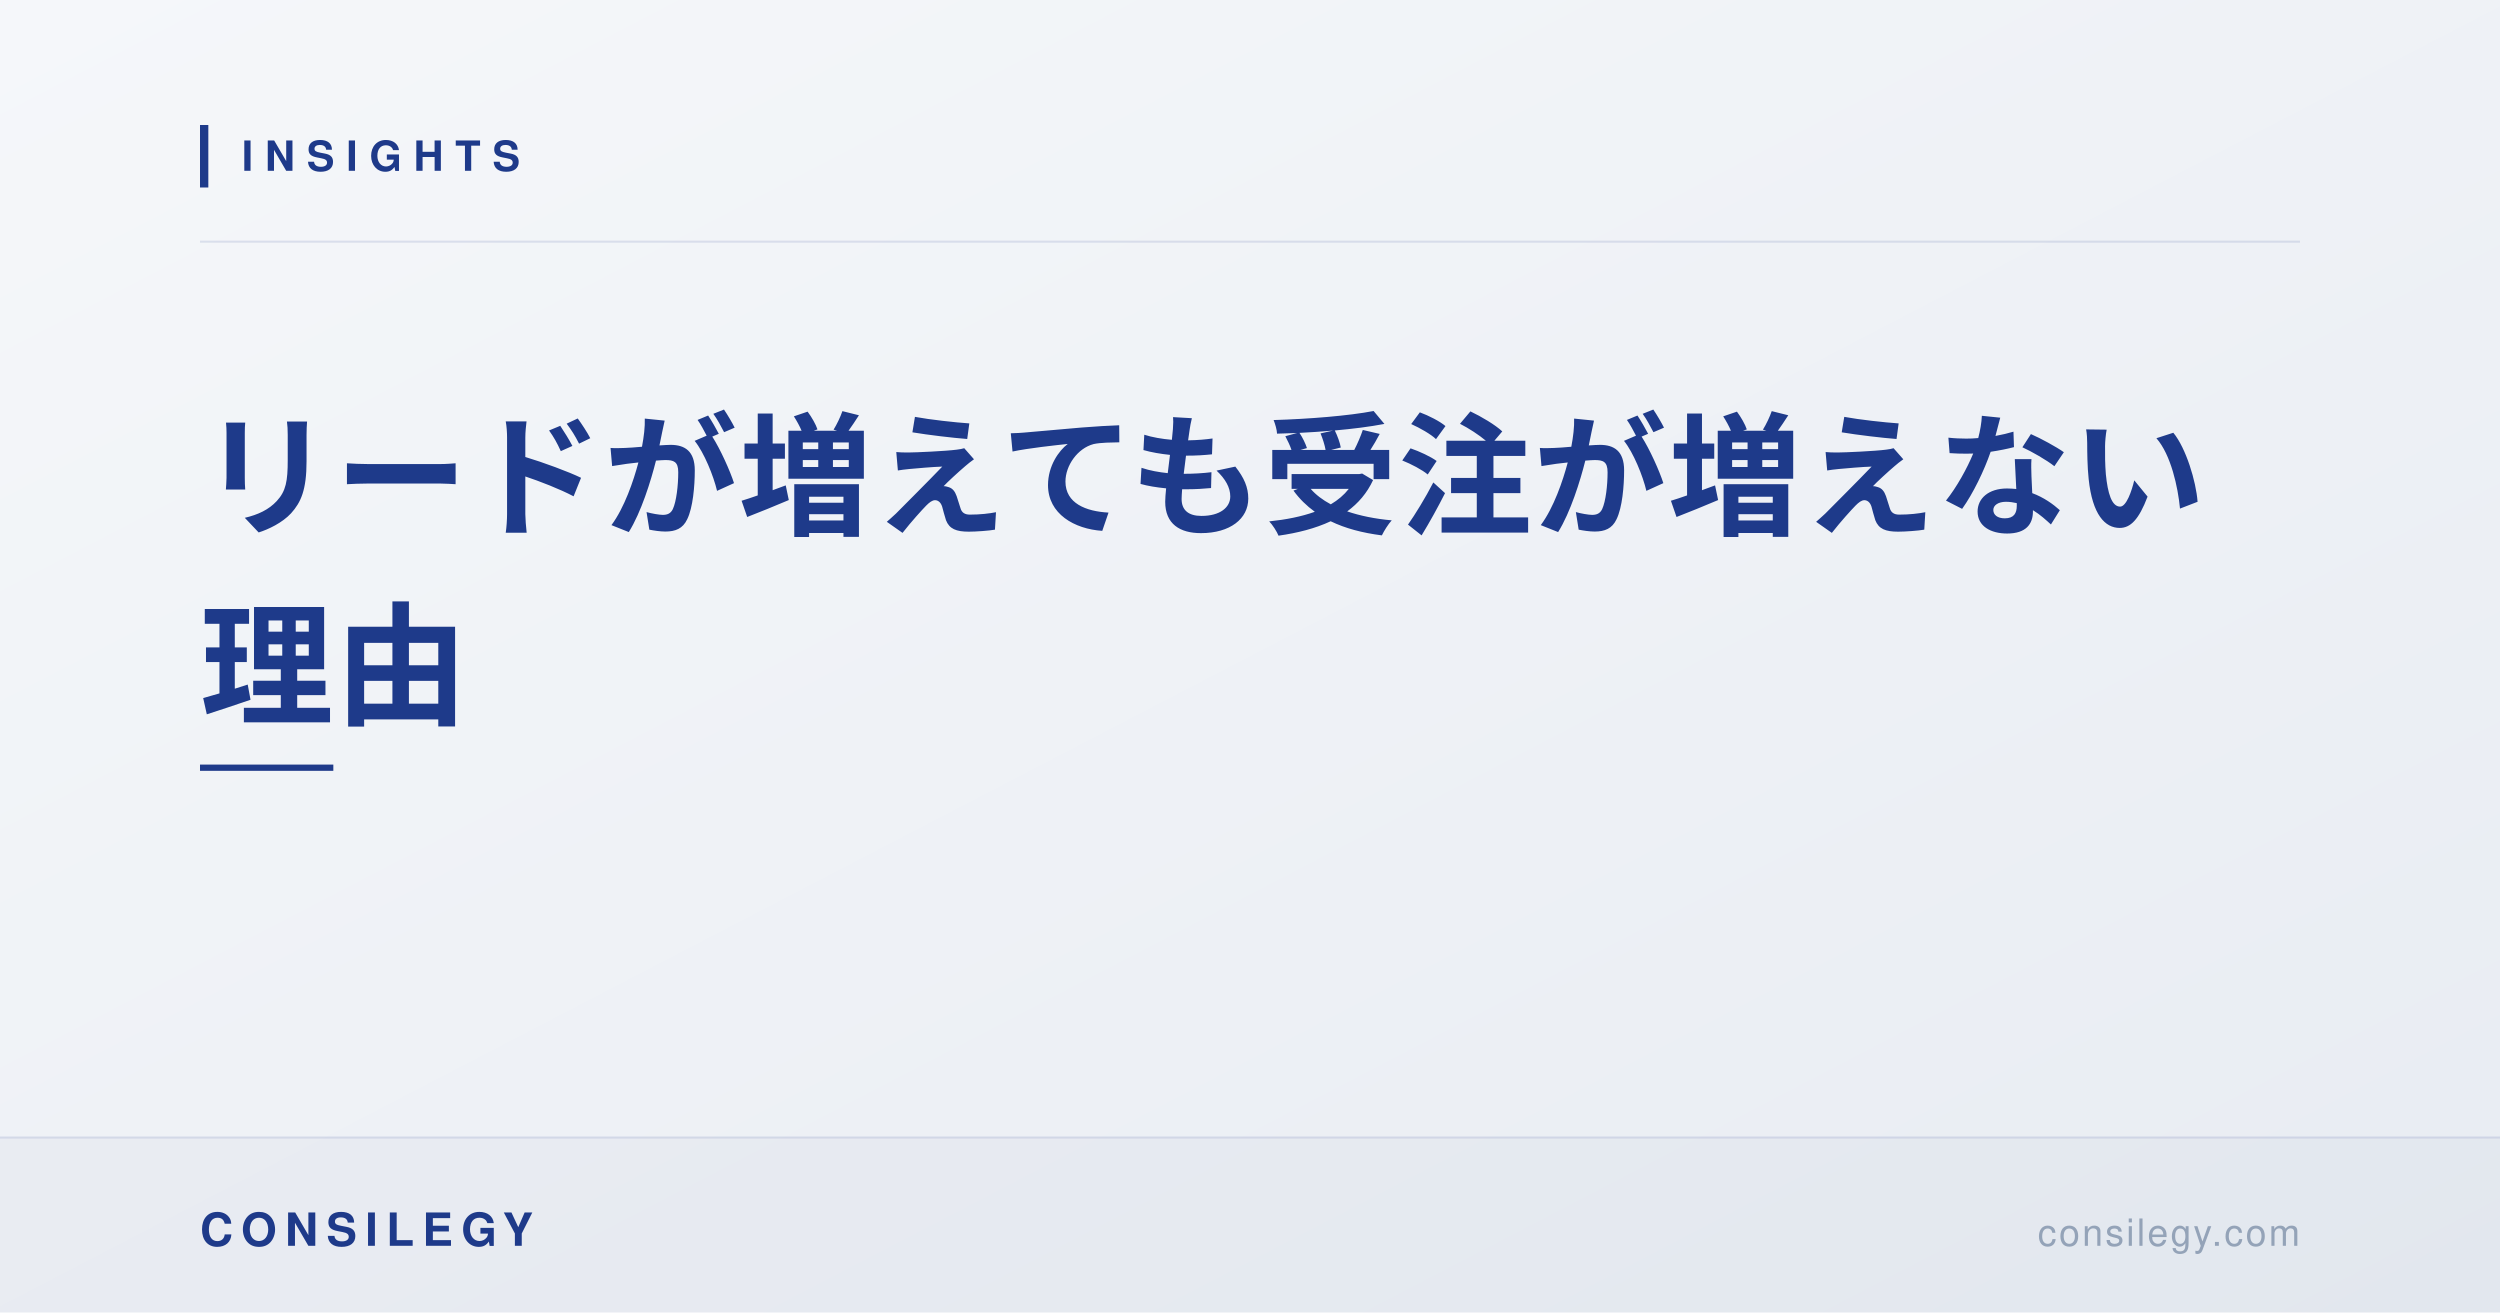
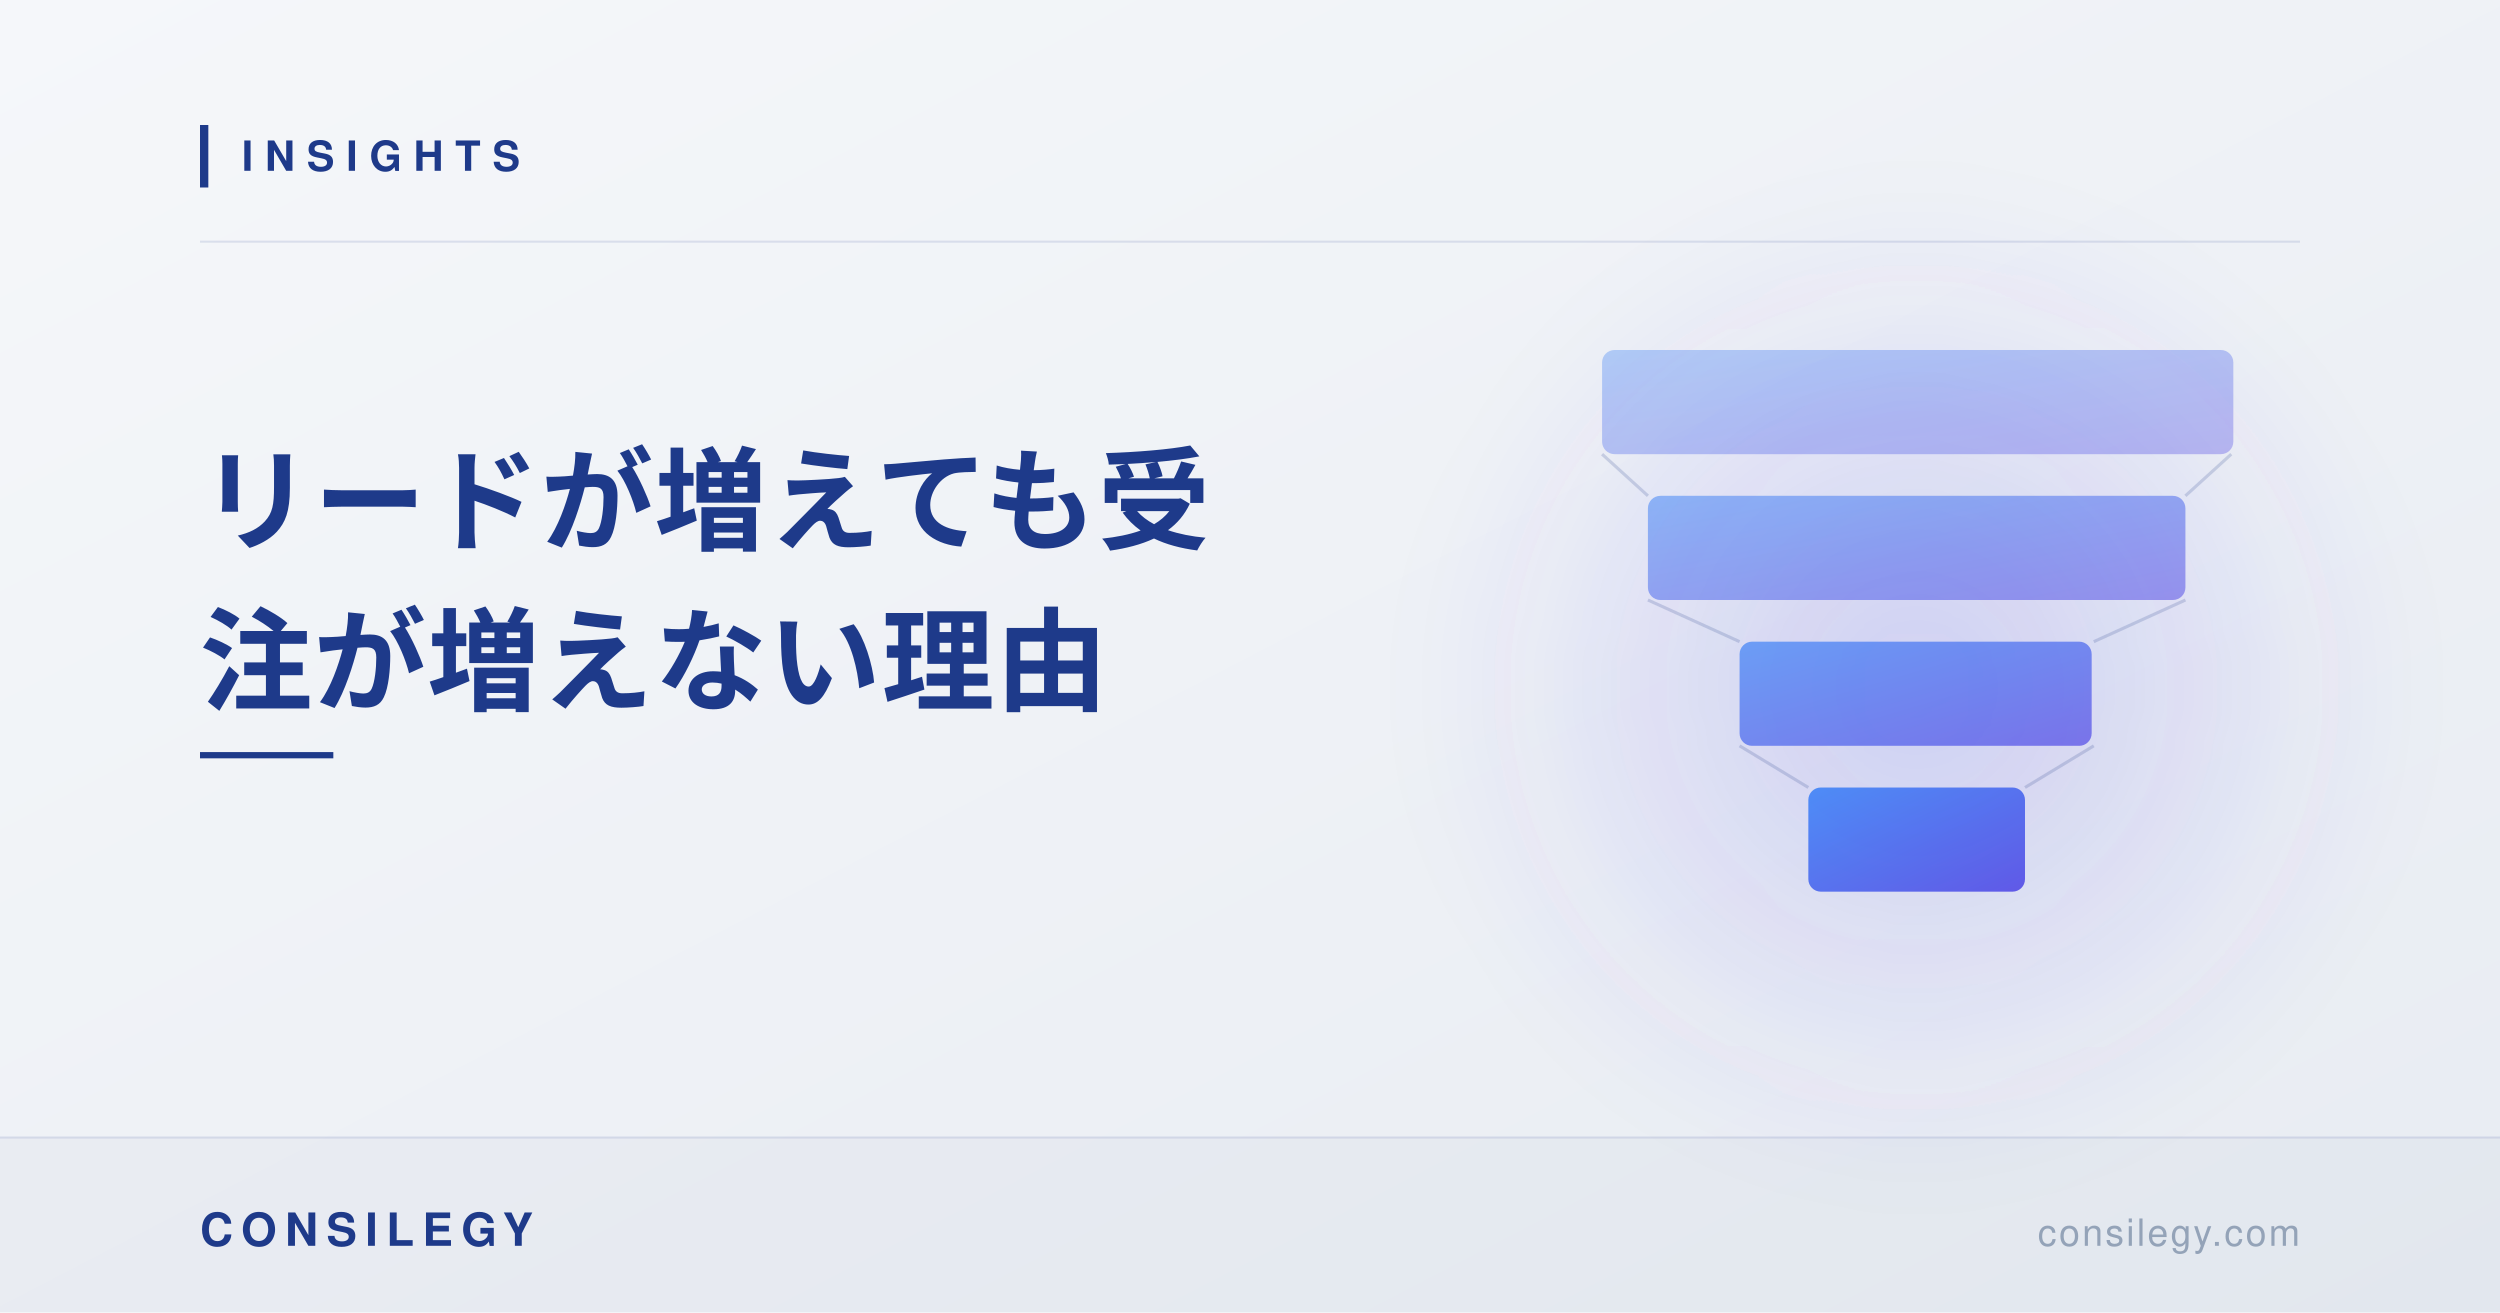
<svg xmlns="http://www.w3.org/2000/svg" viewBox="0 0 1200 630" width="1200" height="630">
  <defs>
    <linearGradient id="bg" x1="0%" y1="0%" x2="100%" y2="100%">
      <stop offset="0%" stop-color="#F5F7FA" />
      <stop offset="100%" stop-color="#E8ECF2" />
    </linearGradient>
+     <linearGradient id="bi" x1="0%" y1="0%" x2="100%" y2="100%">
+       <stop offset="0%" stop-color="#3B82F6" />
+       <stop offset="100%" stop-color="#4F46E5" />
+     </linearGradient>
+     <radialGradient id="glow" cx="50%" cy="50%" r="50%">
+       <stop offset="0%" stop-color="#4F46E5" stop-opacity="0.20" />
+       <stop offset="100%" stop-color="#4F46E5" stop-opacity="0" />
+     </radialGradient>
+     <filter id="soft" x="-60%" y="-60%" width="220%" height="220%">
+       <feGaussianBlur stdDeviation="26" />
+     </filter>
  </defs>
  <rect width="1200" height="630" fill="url(#bg)" />
+   <circle cx="920" cy="330" r="230" fill="url(#glow)" filter="url(#soft)" />
+   <rect x="769" y="168" width="303" height="50" rx="6" fill="url(#bi)" fill-opacity="0.34" />
+   <rect x="791" y="238" width="258" height="50" rx="6" fill="url(#bi)" fill-opacity="0.52" />
+   <line x1="769" y1="218" x2="791" y2="238" stroke="#1E3A8A" stroke-opacity="0.18" stroke-width="1.5" />
+   <line x1="1071" y1="218" x2="1049" y2="238" stroke="#1E3A8A" stroke-opacity="0.18" stroke-width="1.5" />
+   <rect x="835" y="308" width="169" height="50" rx="6" fill="url(#bi)" fill-opacity="0.70" />
+   <line x1="791" y1="288" x2="835" y2="308" stroke="#1E3A8A" stroke-opacity="0.18" stroke-width="1.5" />
+   <line x1="1049" y1="288" x2="1005" y2="308" stroke="#1E3A8A" stroke-opacity="0.18" stroke-width="1.5" />
+   <rect x="868" y="378" width="104" height="50" rx="6" fill="url(#bi)" fill-opacity="0.88" />
+   <line x1="835" y1="358" x2="868" y2="378" stroke="#1E3A8A" stroke-opacity="0.18" stroke-width="1.5" />
+   <line x1="1005" y1="358" x2="972" y2="378" stroke="#1E3A8A" stroke-opacity="0.18" stroke-width="1.5" />
  <rect x="96" y="60" width="4" height="30" fill="#1E3A8A" />
  <text x="116" y="82" font-family="'Helvetica Neue',Helvetica,Arial,sans-serif" font-size="20" font-weight="600" fill="#1E3A8A" letter-spacing="0.28em">INSIGHTS</text>
  <line x1="96" y1="116" x2="1104" y2="116" stroke="#1E3A8A" stroke-opacity="0.12" stroke-width="1" />
-   <text x="96" y="252" font-family="'Hiragino Sans','Hiragino Kaku Gothic ProN',system-ui,sans-serif" font-size="64" font-weight="600" fill="#1E3A8A" letter-spacing="0.01em">リードが増えても受注が増えない</text>
-   <text x="96" y="343" font-family="'Hiragino Sans','Hiragino Kaku Gothic ProN',system-ui,sans-serif" font-size="64" font-weight="600" fill="#1E3A8A" letter-spacing="0.01em">理由</text>
-   <rect x="96" y="367" width="64" height="3" fill="#1E3A8A" />
+   <text x="96" y="260" font-family="'Hiragino Sans','Hiragino Kaku Gothic ProN',system-ui,sans-serif" font-size="54" font-weight="600" fill="#1E3A8A" letter-spacing="0.01em">リードが増えても受</text>
+   <text x="96" y="337" font-family="'Hiragino Sans','Hiragino Kaku Gothic ProN',system-ui,sans-serif" font-size="54" font-weight="600" fill="#1E3A8A" letter-spacing="0.01em">注が増えない理由</text>
+   <rect x="96" y="361" width="64" height="3" fill="#1E3A8A" />
  <rect x="0" y="546" width="1200" height="84" fill="#1E3A8A" fill-opacity="0.035" />
  <line x1="0" y1="546" x2="1200" y2="546" stroke="#1E3A8A" stroke-opacity="0.12" stroke-width="1" />
  <text x="96" y="598" font-family="'Helvetica Neue',Helvetica,Arial,sans-serif" font-size="22" font-weight="600" fill="#1E3A8A" letter-spacing="0.18em">CONSILEGY</text>
  <text x="1104" y="598" text-anchor="end" font-family="'Helvetica Neue',Helvetica,Arial,sans-serif" font-size="18" font-weight="400" fill="#94A3B8" letter-spacing="0.06em">consilegy.com</text>
</svg>
